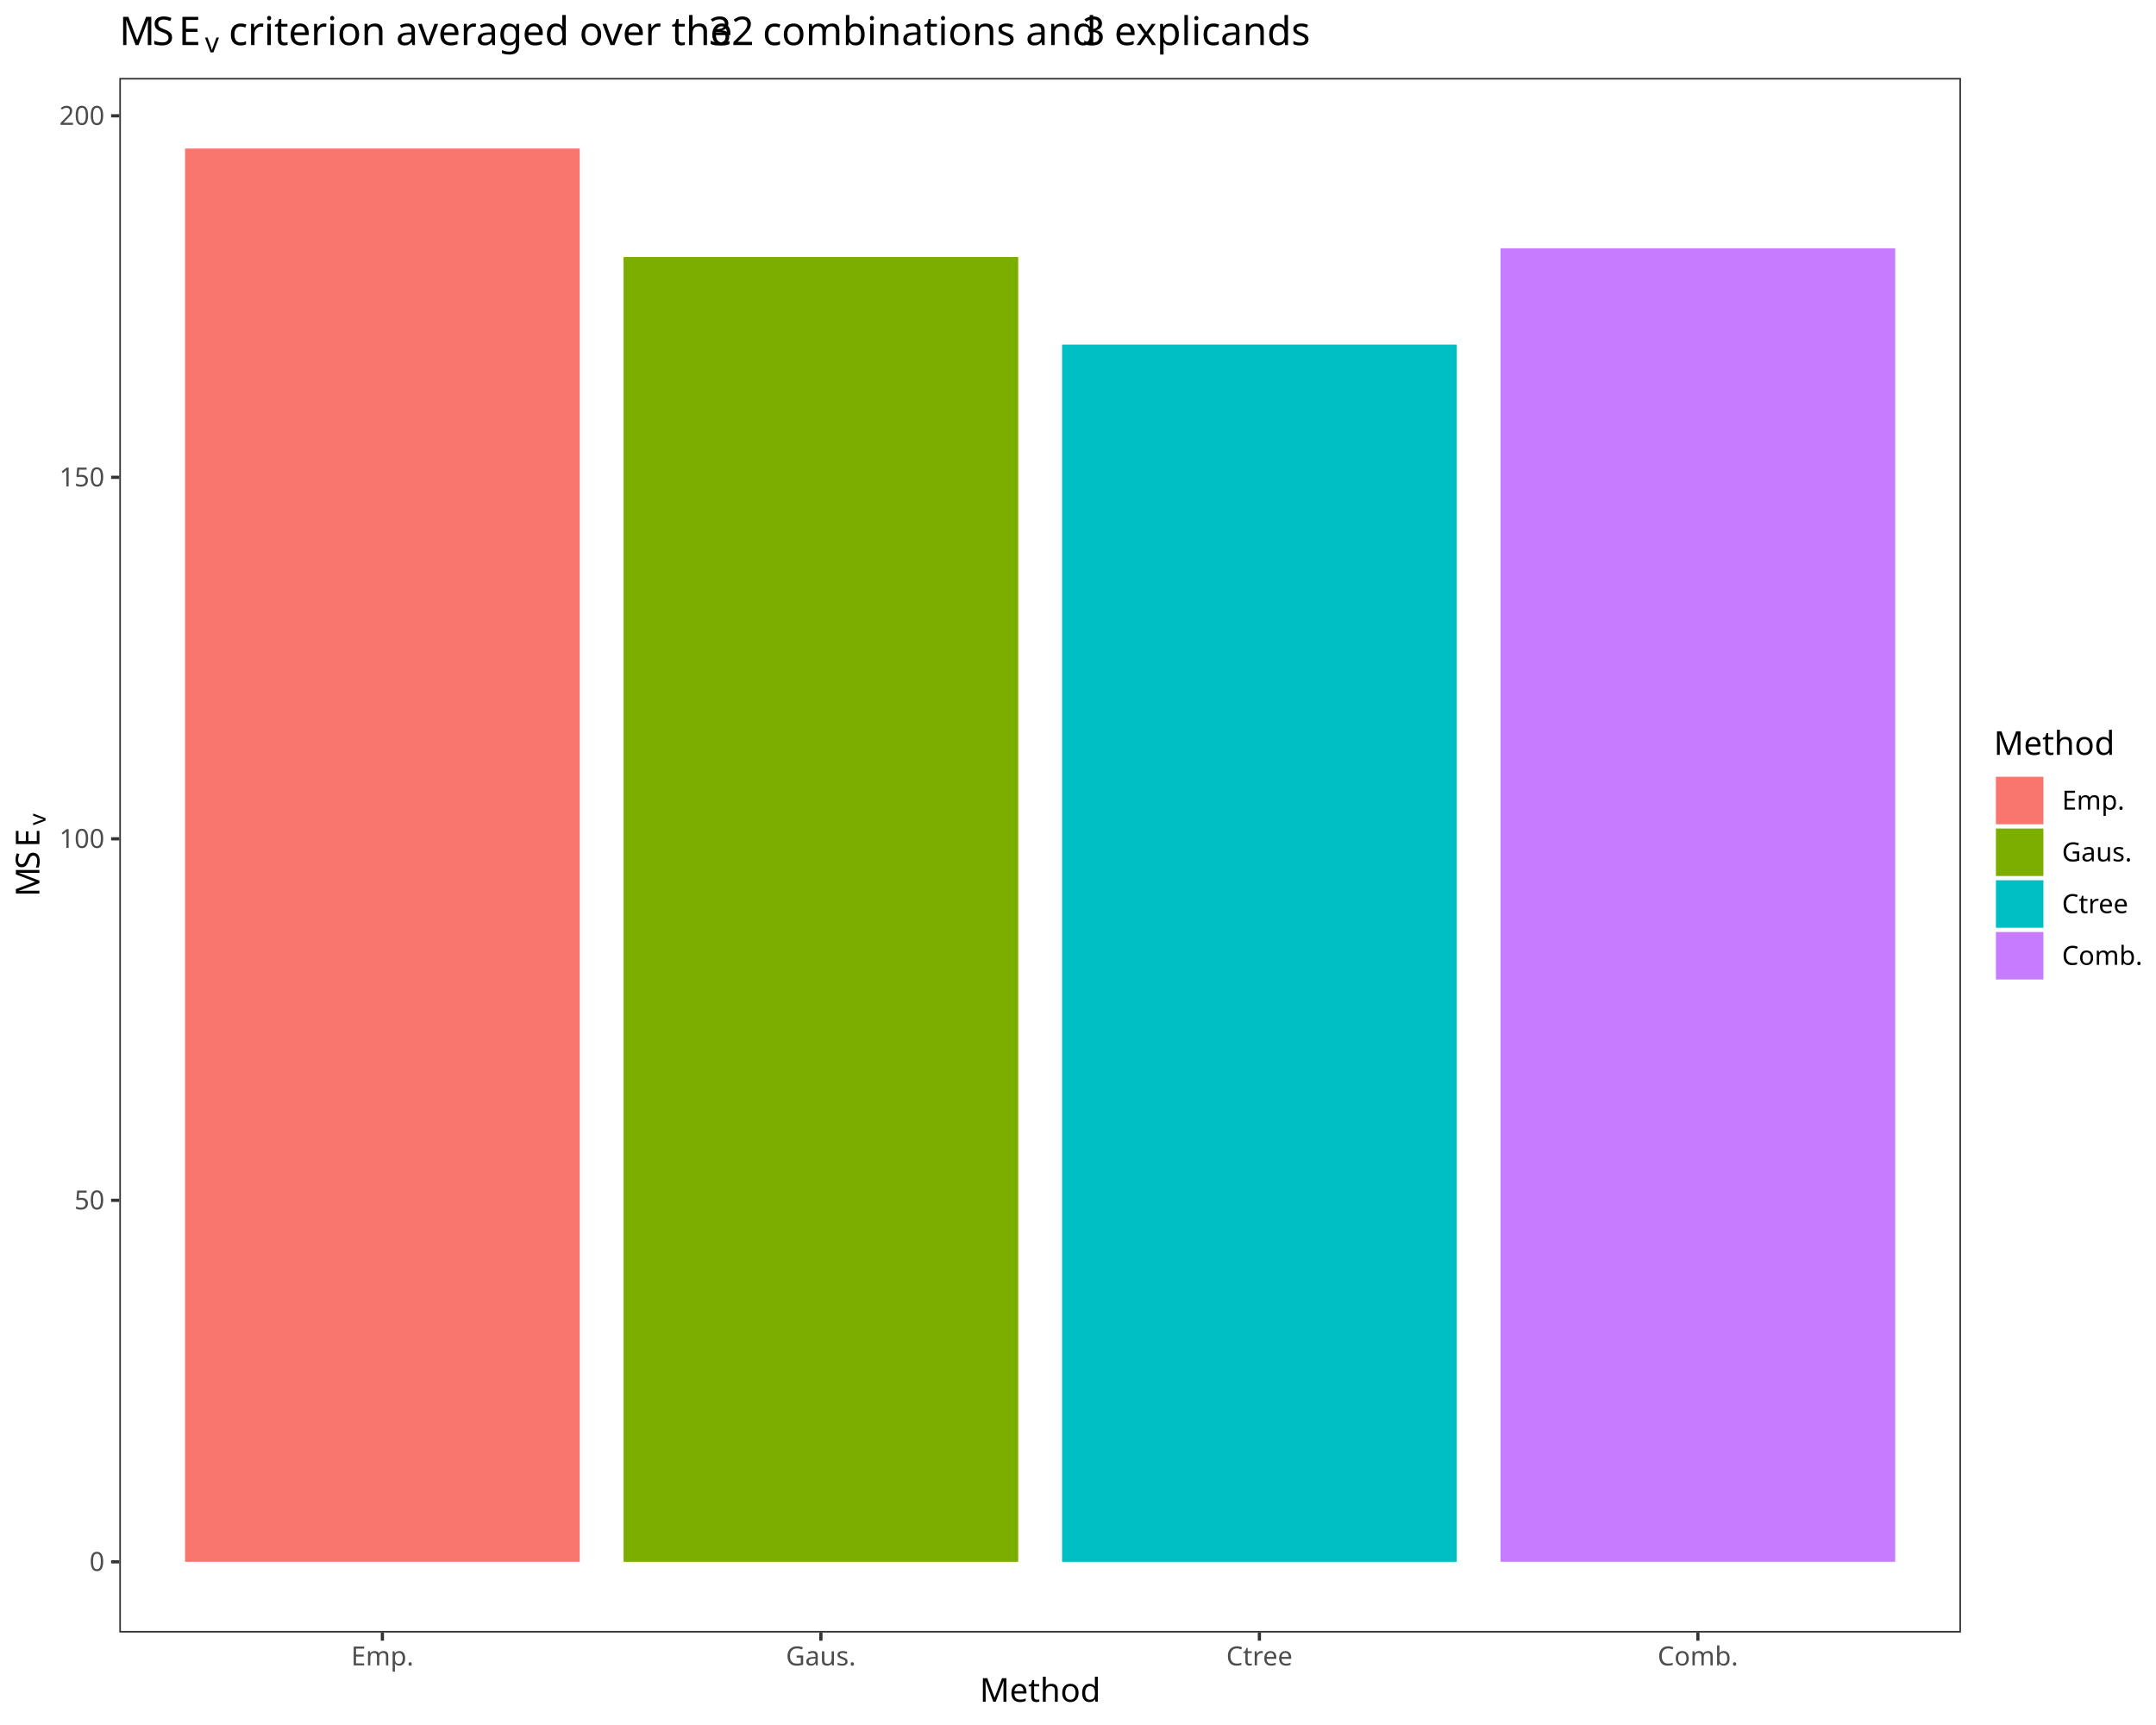
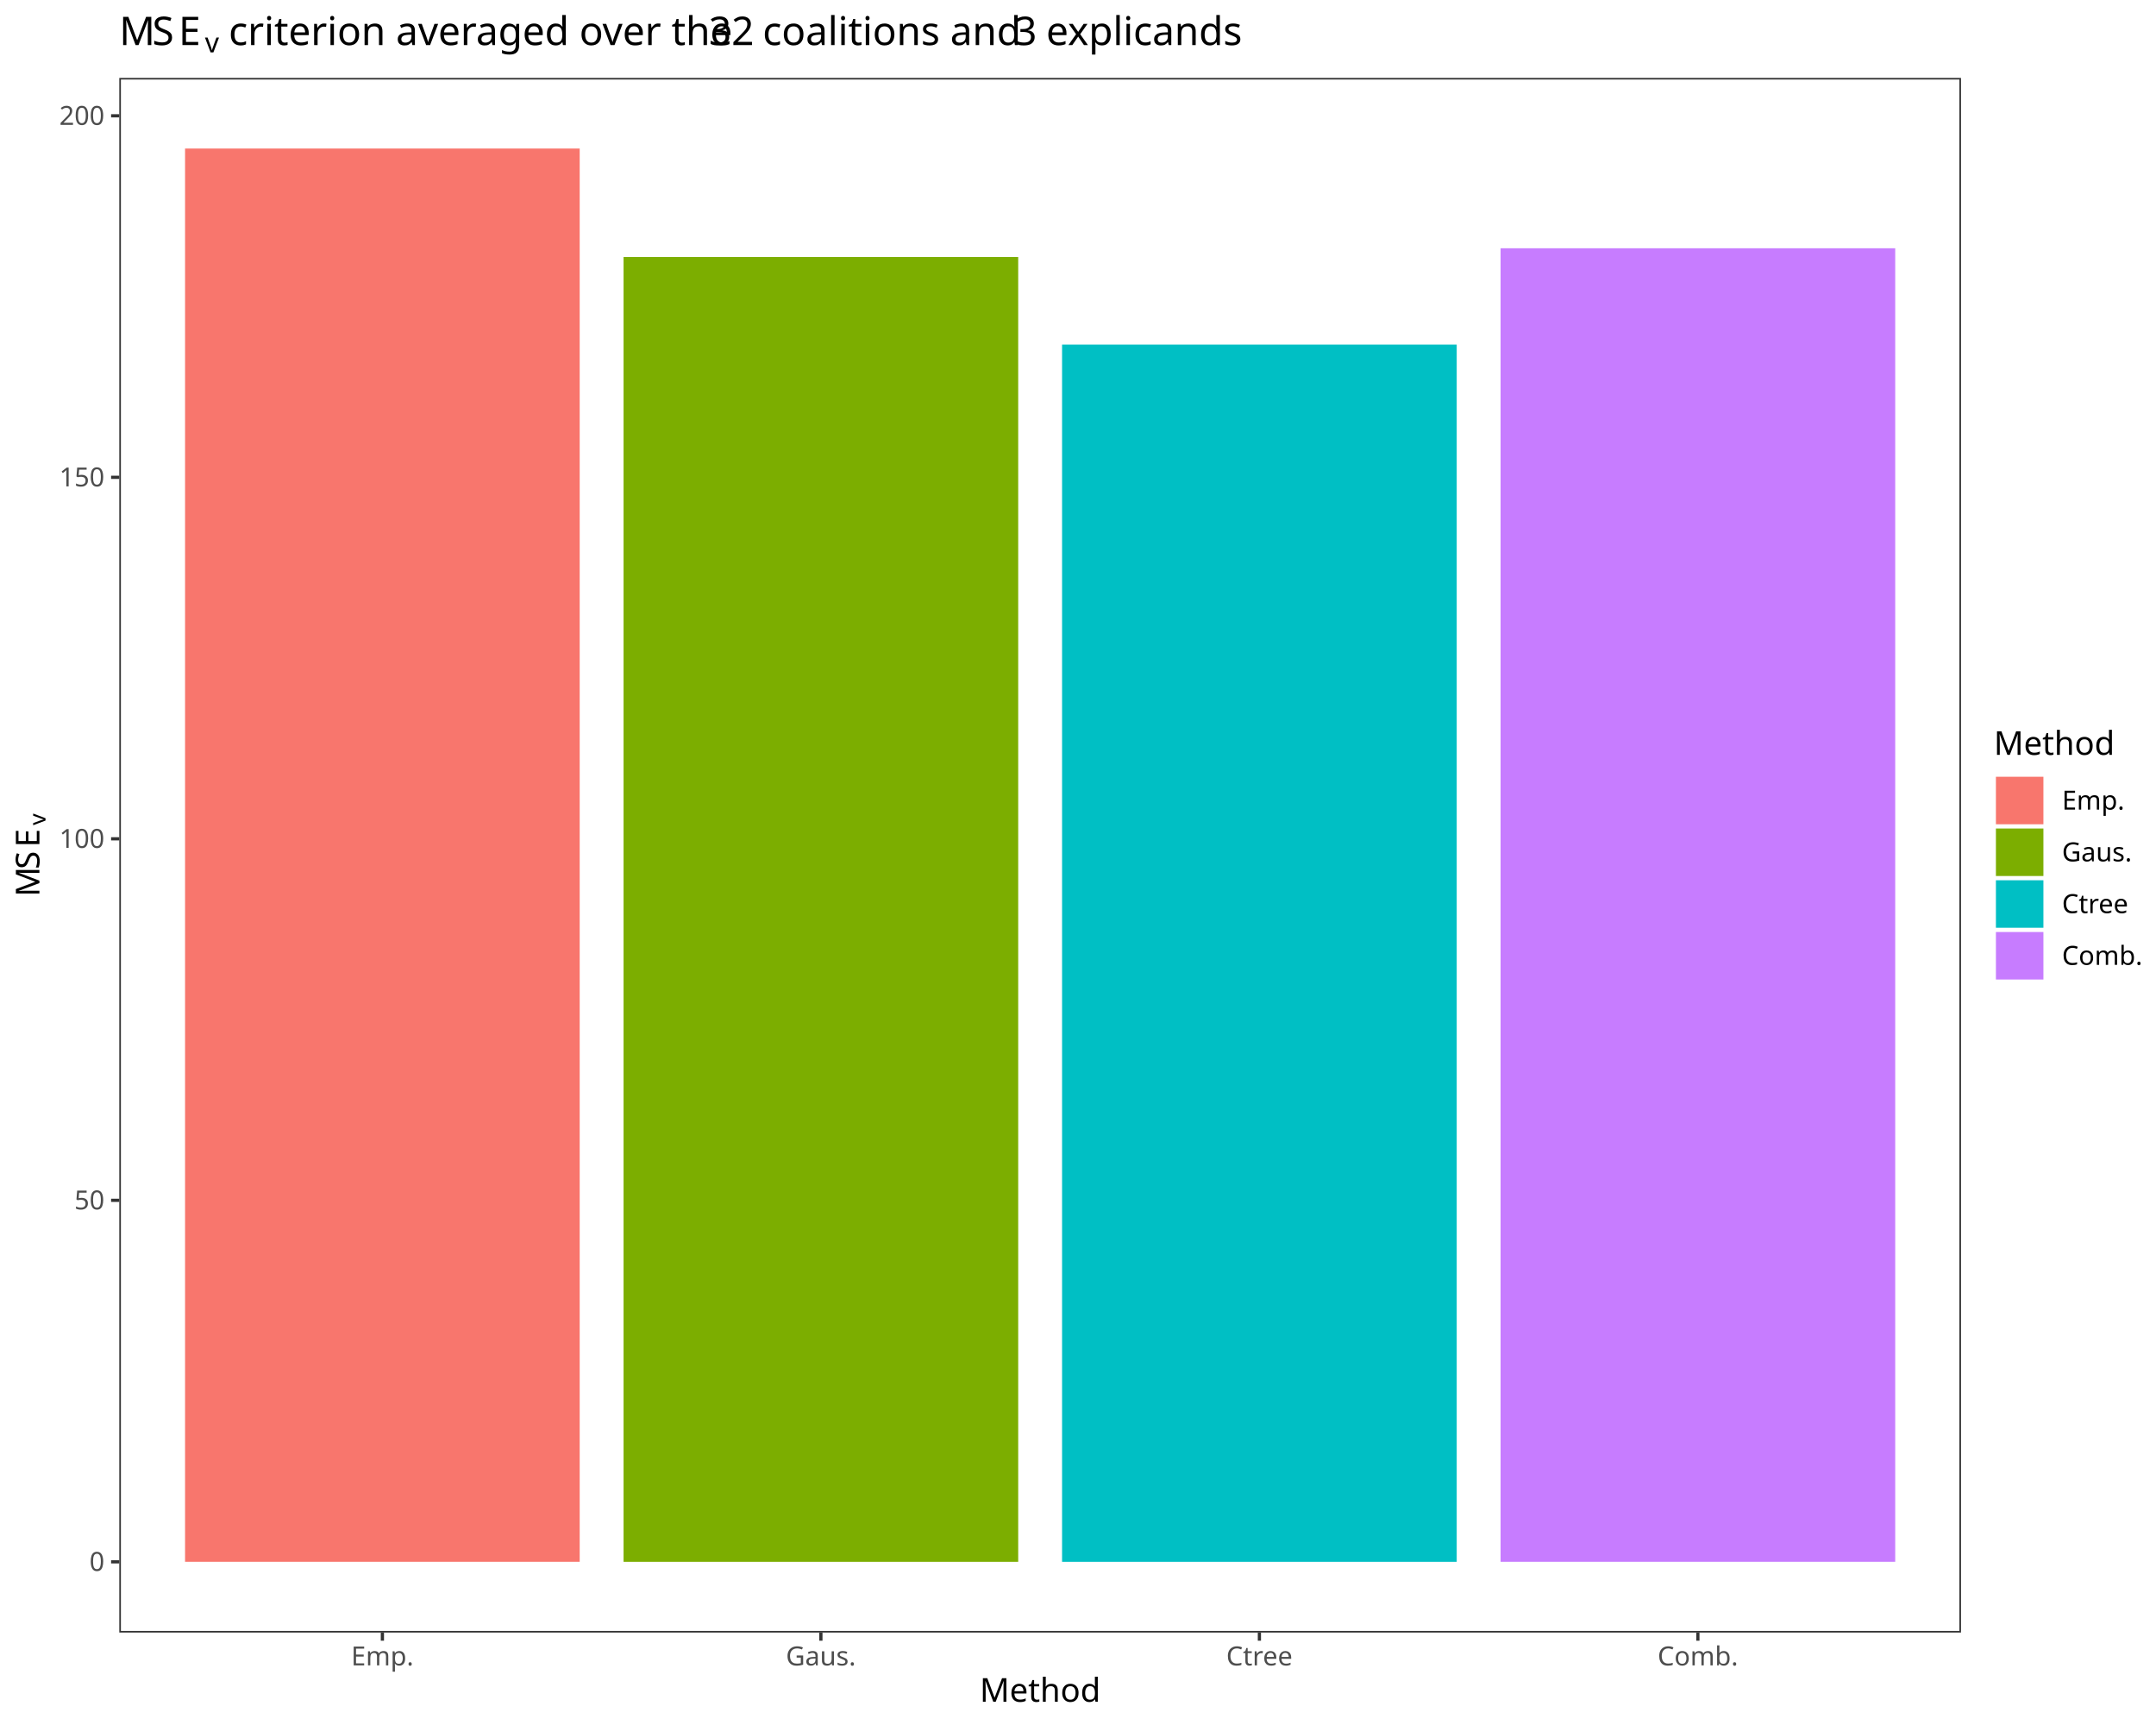
<svg xmlns="http://www.w3.org/2000/svg" class="svglite" data-engine-version="2.0" width="720.00pt" height="576.00pt" viewBox="0 0 720.00 576.00">
  <defs>
    <style type="text/css">
    .svglite line, .svglite polyline, .svglite polygon, .svglite path, .svglite rect, .svglite circle {
      fill: none;
      stroke: #000000;
      stroke-linecap: round;
      stroke-linejoin: round;
      stroke-miterlimit: 10.00;
    }
  </style>
  </defs>
  <rect width="100%" height="100%" style="stroke: none; fill: #FFFFFF;" />
  <defs>
    <clipPath id="cpMC4wMHw3MjAuMDB8MC4wMHw1NzYuMDA=">
      <rect x="0.00" y="0.00" width="720.00" height="576.00" />
    </clipPath>
  </defs>
  <g clip-path="url(#cpMC4wMHw3MjAuMDB8MC4wMHw1NzYuMDA=)">
    <rect x="0.00" y="0.00" width="720.00" height="576.00" style="stroke-width: 1.07; stroke: #FFFFFF; fill: #FFFFFF;" />
  </g>
  <defs>
    <clipPath id="cpMzkuODR8NjU0Ljg4fDI2LjAxfDU0NS4xMQ==">
      <rect x="39.84" y="26.01" width="615.04" height="519.11" />
    </clipPath>
  </defs>
  <g clip-path="url(#cpMzkuODR8NjU0Ljg4fDI2LjAxfDU0NS4xMQ==)">
    <rect x="39.84" y="26.01" width="615.04" height="519.11" style="stroke-width: 1.07; stroke: none; fill: #FFFFFF;" />
    <rect x="61.80" y="49.60" width="131.79" height="471.91" style="stroke-width: 1.07; stroke: none; stroke-linecap: butt; stroke-linejoin: miter; fill: #F8766D;" />
    <rect x="208.24" y="85.82" width="131.79" height="435.70" style="stroke-width: 1.07; stroke: none; stroke-linecap: butt; stroke-linejoin: miter; fill: #7CAE00;" />
    <rect x="354.68" y="115.07" width="131.79" height="406.45" style="stroke-width: 1.07; stroke: none; stroke-linecap: butt; stroke-linejoin: miter; fill: #00BFC4;" />
    <rect x="501.12" y="82.90" width="131.79" height="438.61" style="stroke-width: 1.07; stroke: none; stroke-linecap: butt; stroke-linejoin: miter; fill: #C77CFF;" />
    <rect x="39.84" y="26.01" width="615.04" height="519.11" style="stroke-width: 1.07; stroke: #333333;" />
  </g>
  <g clip-path="url(#cpMC4wMHw3MjAuMDB8MC4wMHw1NzYuMDA=)">
    <text x="34.90" y="524.54" text-anchor="end" style="font-size: 8.80px; fill: #4D4D4D; font-family: sans;" textLength="4.89px" lengthAdjust="spacingAndGlyphs">0</text>
    <text x="34.90" y="403.83" text-anchor="end" style="font-size: 8.80px; fill: #4D4D4D; font-family: sans;" textLength="9.79px" lengthAdjust="spacingAndGlyphs">50</text>
    <text x="34.90" y="283.12" text-anchor="end" style="font-size: 8.80px; fill: #4D4D4D; font-family: sans;" textLength="14.68px" lengthAdjust="spacingAndGlyphs">100</text>
    <text x="34.90" y="162.41" text-anchor="end" style="font-size: 8.80px; fill: #4D4D4D; font-family: sans;" textLength="14.68px" lengthAdjust="spacingAndGlyphs">150</text>
    <text x="34.90" y="41.70" text-anchor="end" style="font-size: 8.80px; fill: #4D4D4D; font-family: sans;" textLength="14.68px" lengthAdjust="spacingAndGlyphs">200</text>
    <polyline points="37.10,521.52 39.84,521.52 " style="stroke-width: 1.07; stroke: #333333; stroke-linecap: butt;" />
    <polyline points="37.10,400.80 39.84,400.80 " style="stroke-width: 1.07; stroke: #333333; stroke-linecap: butt;" />
    <polyline points="37.10,280.09 39.84,280.09 " style="stroke-width: 1.07; stroke: #333333; stroke-linecap: butt;" />
    <polyline points="37.10,159.38 39.84,159.38 " style="stroke-width: 1.07; stroke: #333333; stroke-linecap: butt;" />
    <polyline points="37.10,38.67 39.84,38.67 " style="stroke-width: 1.07; stroke: #333333; stroke-linecap: butt;" />
    <polyline points="127.70,547.85 127.70,545.11 " style="stroke-width: 1.07; stroke: #333333; stroke-linecap: butt;" />
    <polyline points="274.14,547.85 274.14,545.11 " style="stroke-width: 1.07; stroke: #333333; stroke-linecap: butt;" />
    <polyline points="420.58,547.85 420.58,545.11 " style="stroke-width: 1.07; stroke: #333333; stroke-linecap: butt;" />
    <polyline points="567.01,547.85 567.01,545.11 " style="stroke-width: 1.07; stroke: #333333; stroke-linecap: butt;" />
    <text x="127.70" y="556.10" text-anchor="middle" style="font-size: 8.80px; fill: #4D4D4D; font-family: sans;" textLength="20.54px" lengthAdjust="spacingAndGlyphs">Emp.</text>
    <text x="274.14" y="556.10" text-anchor="middle" style="font-size: 8.80px; fill: #4D4D4D; font-family: sans;" textLength="23.49px" lengthAdjust="spacingAndGlyphs">Gaus.</text>
    <text x="420.58" y="556.10" text-anchor="middle" style="font-size: 8.80px; fill: #4D4D4D; font-family: sans;" textLength="21.52px" lengthAdjust="spacingAndGlyphs">Ctree</text>
    <text x="567.01" y="556.10" text-anchor="middle" style="font-size: 8.80px; fill: #4D4D4D; font-family: sans;" textLength="25.92px" lengthAdjust="spacingAndGlyphs">Comb.</text>
    <text x="347.36" y="568.24" text-anchor="middle" style="font-size: 11.00px; font-family: sans;" textLength="36.70px" lengthAdjust="spacingAndGlyphs">Method</text>
    <text transform="translate(13.16,299.41) rotate(-90)" style="font-size: 11.00px; font-family: sans;" textLength="9.17px" lengthAdjust="spacingAndGlyphs">M</text>
    <text transform="translate(13.16,290.24) rotate(-90)" style="font-size: 11.00px; font-family: sans;" textLength="7.34px" lengthAdjust="spacingAndGlyphs">S</text>
    <text transform="translate(13.16,282.90) rotate(-90)" style="font-size: 11.00px; font-family: sans;" textLength="7.34px" lengthAdjust="spacingAndGlyphs">E</text>
    <text transform="translate(15.20,275.56) rotate(-90)" style="font-size: 7.70px; font-family: sans;" textLength="3.85px" lengthAdjust="spacingAndGlyphs">v</text>
    <rect x="665.84" y="243.33" width="48.68" height="84.45" style="stroke-width: 1.07; stroke: none; fill: #FFFFFF;" />
    <text x="665.84" y="252.05" style="font-size: 11.00px; font-family: sans;" textLength="36.70px" lengthAdjust="spacingAndGlyphs">Method</text>
    <rect x="665.84" y="258.67" width="17.28" height="17.28" style="stroke-width: 1.07; stroke: none; fill: #FFFFFF;" />
    <rect x="666.54" y="259.37" width="15.86" height="15.86" style="stroke-width: 1.07; stroke: none; stroke-linecap: butt; stroke-linejoin: miter; fill: #F8766D;" />
    <rect x="665.84" y="275.95" width="17.28" height="17.28" style="stroke-width: 1.07; stroke: none; fill: #FFFFFF;" />
    <rect x="666.54" y="276.65" width="15.86" height="15.86" style="stroke-width: 1.07; stroke: none; stroke-linecap: butt; stroke-linejoin: miter; fill: #7CAE00;" />
    <rect x="665.84" y="293.23" width="17.28" height="17.28" style="stroke-width: 1.07; stroke: none; fill: #FFFFFF;" />
    <rect x="666.54" y="293.93" width="15.86" height="15.86" style="stroke-width: 1.07; stroke: none; stroke-linecap: butt; stroke-linejoin: miter; fill: #00BFC4;" />
    <rect x="665.84" y="310.51" width="17.28" height="17.28" style="stroke-width: 1.07; stroke: none; fill: #FFFFFF;" />
    <rect x="666.54" y="311.21" width="15.86" height="15.86" style="stroke-width: 1.07; stroke: none; stroke-linecap: butt; stroke-linejoin: miter; fill: #C77CFF;" />
    <text x="688.60" y="270.33" style="font-size: 8.80px; font-family: sans;" textLength="20.54px" lengthAdjust="spacingAndGlyphs">Emp.</text>
    <text x="688.60" y="287.61" style="font-size: 8.80px; font-family: sans;" textLength="23.49px" lengthAdjust="spacingAndGlyphs">Gaus.</text>
    <text x="688.60" y="304.89" style="font-size: 8.80px; font-family: sans;" textLength="21.52px" lengthAdjust="spacingAndGlyphs">Ctree</text>
    <text x="688.60" y="322.17" style="font-size: 8.80px; font-family: sans;" textLength="25.92px" lengthAdjust="spacingAndGlyphs">Comb.</text>
    <text x="39.84" y="15.05" style="font-size: 13.20px; font-family: sans;" textLength="11.00px" lengthAdjust="spacingAndGlyphs">M</text>
    <text x="50.84" y="15.05" style="font-size: 13.20px; font-family: sans;" textLength="8.81px" lengthAdjust="spacingAndGlyphs">S</text>
    <text x="59.64" y="15.05" style="font-size: 13.20px; font-family: sans;" textLength="8.81px" lengthAdjust="spacingAndGlyphs">E</text>
    <text x="68.45" y="17.49" style="font-size: 9.24px; font-family: sans;" textLength="4.62px" lengthAdjust="spacingAndGlyphs">v</text>
    <text x="73.07" y="15.05" style="font-size: 13.20px; font-family: sans;" textLength="3.30px" lengthAdjust="spacingAndGlyphs"> </text>
    <text x="76.38" y="15.05" style="font-size: 13.20px; font-family: sans;" textLength="157.04px" lengthAdjust="spacingAndGlyphs">criterion averaged over the</text>
    <text x="233.41" y="15.05" style="font-size: 13.20px; font-family: sans;" textLength="3.30px" lengthAdjust="spacingAndGlyphs"> </text>
    <text x="236.72" y="15.05" style="font-size: 13.20px; font-family: sans;" textLength="14.68px" lengthAdjust="spacingAndGlyphs">32</text>
    <text x="251.40" y="15.05" style="font-size: 13.20px; font-family: sans;" textLength="3.30px" lengthAdjust="spacingAndGlyphs"> </text>
-     <text x="254.70" y="15.05" style="font-size: 13.20px; font-family: sans;" textLength="103.48px" lengthAdjust="spacingAndGlyphs">combinations and</text>
-     <text x="358.19" y="15.05" style="font-size: 13.20px; font-family: sans;" textLength="3.30px" lengthAdjust="spacingAndGlyphs"> </text>
-     <text x="361.49" y="15.05" style="font-size: 13.20px; font-family: sans;" textLength="7.34px" lengthAdjust="spacingAndGlyphs">3</text>
-     <text x="368.83" y="15.05" style="font-size: 13.20px; font-family: sans;" textLength="3.30px" lengthAdjust="spacingAndGlyphs"> </text>
-     <text x="372.13" y="15.05" style="font-size: 13.20px; font-family: sans;" textLength="62.39px" lengthAdjust="spacingAndGlyphs">explicands</text>
+     <text x="254.70" y="15.05" style="font-size: 13.20px; font-family: sans;" textLength="80.73px" lengthAdjust="spacingAndGlyphs">coalitions and</text>
+     <text x="335.43" y="15.05" style="font-size: 13.20px; font-family: sans;" textLength="3.30px" lengthAdjust="spacingAndGlyphs"> </text>
+     <text x="338.73" y="15.05" style="font-size: 13.20px; font-family: sans;" textLength="7.34px" lengthAdjust="spacingAndGlyphs">3</text>
+     <text x="346.08" y="15.05" style="font-size: 13.20px; font-family: sans;" textLength="3.30px" lengthAdjust="spacingAndGlyphs"> </text>
+     <text x="349.38" y="15.05" style="font-size: 13.20px; font-family: sans;" textLength="62.39px" lengthAdjust="spacingAndGlyphs">explicands</text>
  </g>
</svg>
